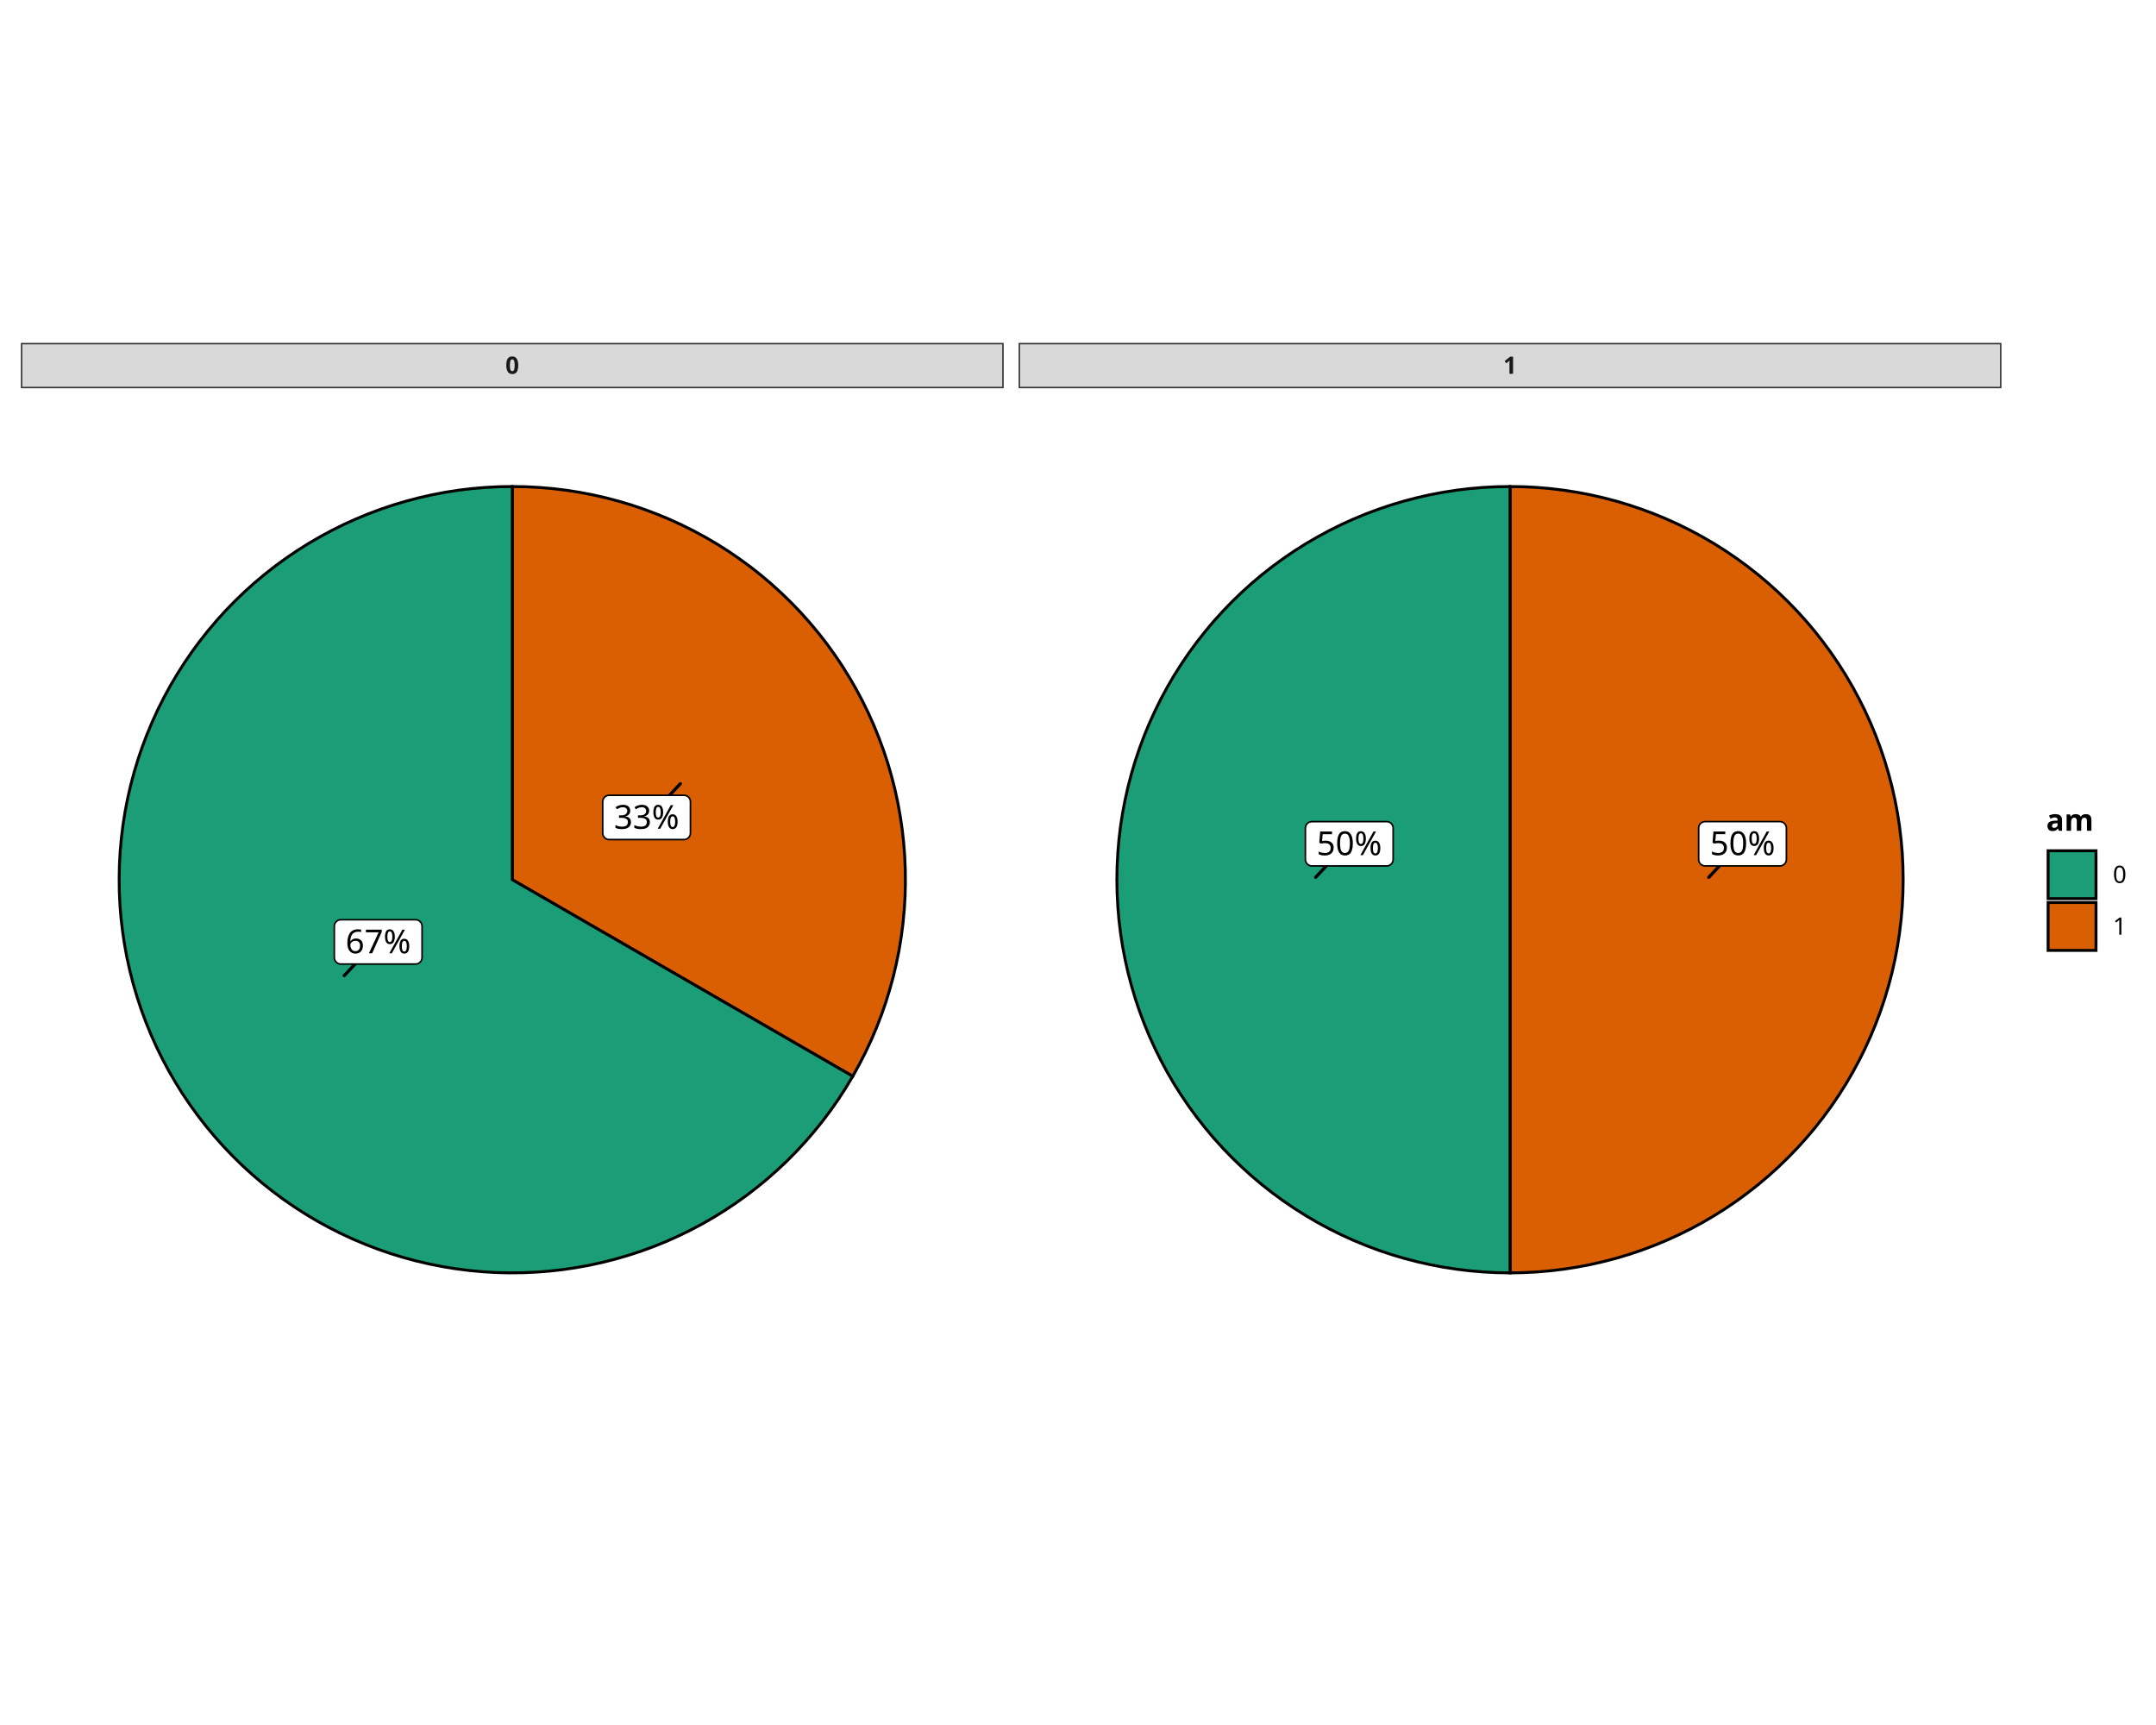
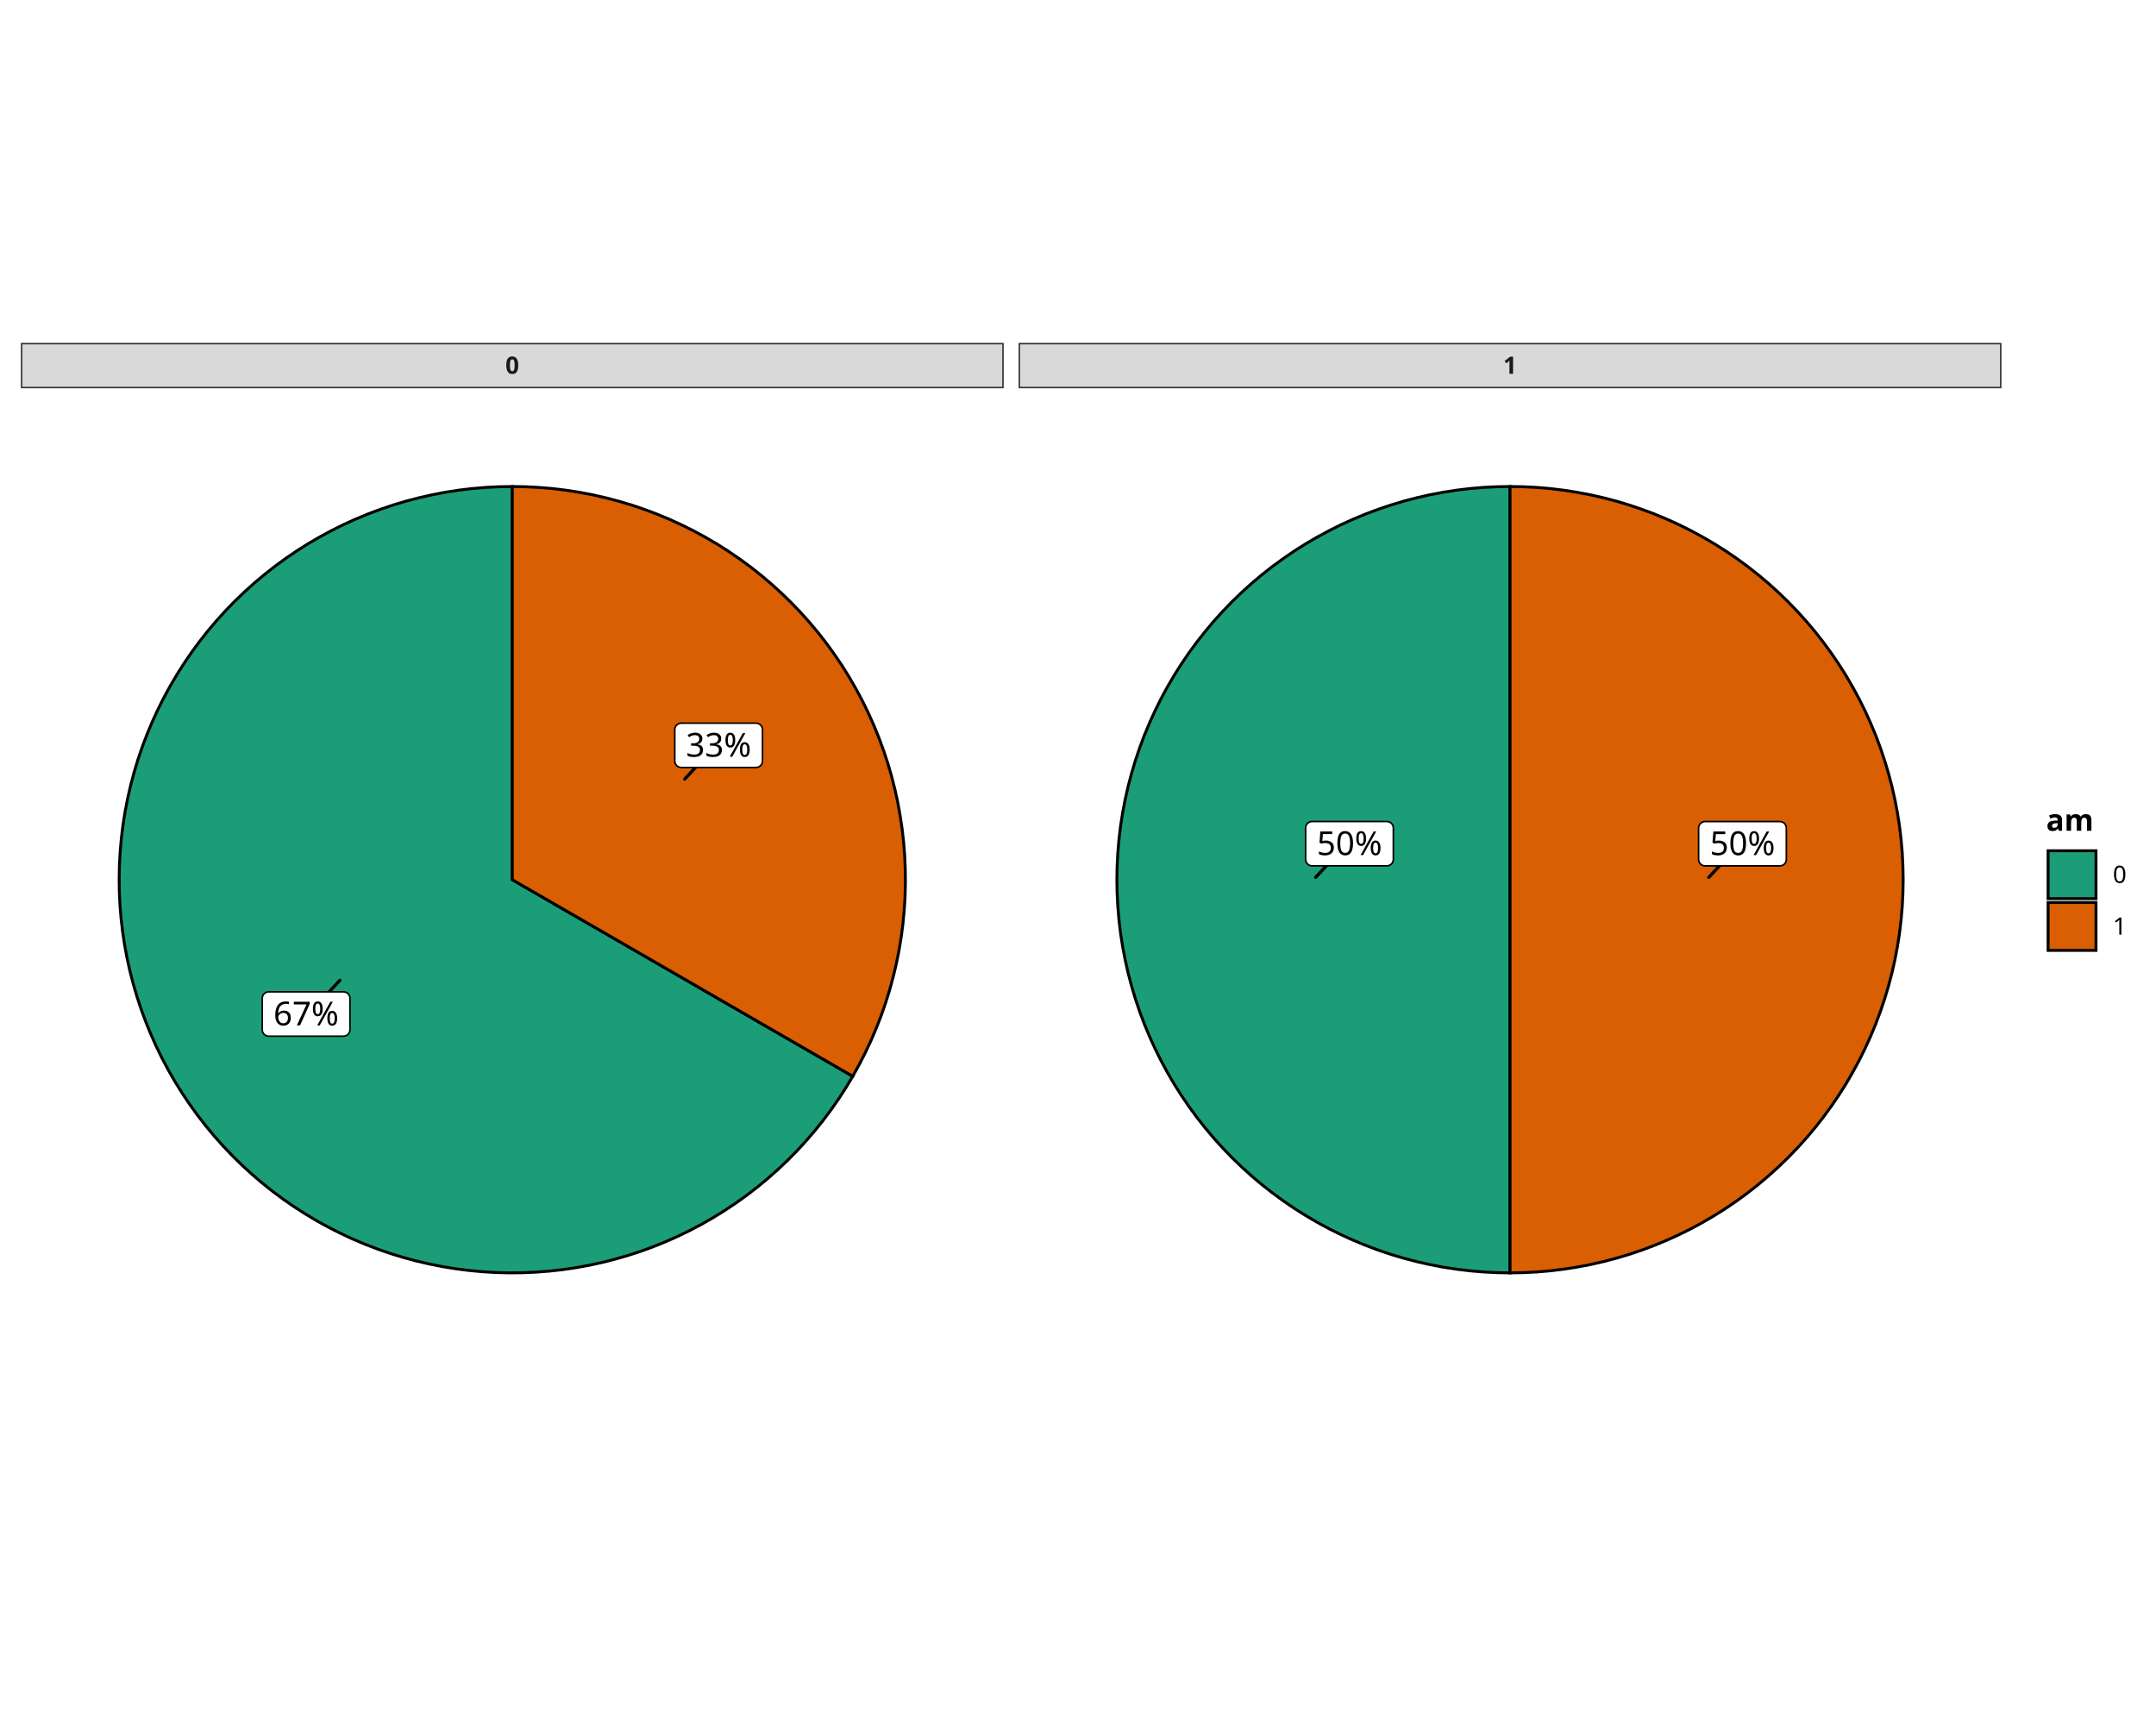
<svg xmlns="http://www.w3.org/2000/svg" class="svglite" data-engine-version="2.0" width="720.00pt" height="576.00pt" viewBox="0 0 720.00 576.00">
  <defs>
    <style type="text/css">
    .svglite line, .svglite polyline, .svglite polygon, .svglite path, .svglite rect, .svglite circle {
      fill: none;
      stroke: #000000;
      stroke-linecap: round;
      stroke-linejoin: round;
      stroke-miterlimit: 10.00;
    }
  </style>
  </defs>
  <rect width="100%" height="100%" style="stroke: none; fill: #FFFFFF;" />
  <defs>
    <clipPath id="cpMC4wMHw3MjAuMDB8MC4wMHw1NzYuMDA=">
      <rect x="0.00" y="0.00" width="720.00" height="576.00" />
    </clipPath>
  </defs>
  <g clip-path="url(#cpMC4wMHw3MjAuMDB8MC4wMHw1NzYuMDA=)">
</g>
  <defs>
    <clipPath id="cpMC4wMHw3MjAuMDB8MTA5LjUyfDQ2Ni40OA==">
      <rect x="0" y="109.52" width="720.00" height="356.97" />
    </clipPath>
  </defs>
  <g clip-path="url(#cpMC4wMHw3MjAuMDB8MTA5LjUyfDQ2Ni40OA==)">
    <rect x="0" y="109.52" width="720.00" height="356.97" style="stroke-width: 0.97; stroke: #FFFFFF; fill: #FFFFFF;" />
  </g>
  <g clip-path="url(#cpMC4wMHw3MjAuMDB8MC4wMHw1NzYuMDA=)">
</g>
  <defs>
    <clipPath id="cpNi45N3wzMzUuMTl8MTI5LjYzfDQ1Ny44NQ==">
      <rect x="6.97" y="129.63" width="328.21" height="328.21" />
    </clipPath>
  </defs>
  <g clip-path="url(#cpNi45N3wzMzUuMTl8MTI5LjYzfDQ1Ny44NQ==)">
    <rect x="6.97" y="129.63" width="328.21" height="328.21" style="stroke-width: 0.97; stroke: none; fill: #FFFFFF;" />
+     <polygon points="171.08,293.74 171.08,289.21 171.08,284.69 171.08,280.16 171.08,275.63 171.08,271.11 171.08,266.58 171.08,262.05 171.08,257.52 171.08,253.00 171.08,248.47 171.08,243.94 171.08,239.42 171.08,234.89 171.08,230.36 171.08,225.84 171.08,221.31 171.08,216.78 171.08,212.25 171.08,207.73 171.08,203.20 171.08,198.67 171.08,194.15 171.08,189.62 171.08,185.09 171.08,180.56 171.08,176.04 171.08,171.51 171.08,166.98 171.08,162.46 166.61,162.53 162.15,162.76 157.69,163.14 153.25,163.67 148.83,164.35 144.44,165.19 140.08,166.17 135.75,167.30 131.47,168.57 127.23,170.00 123.04,171.56 118.91,173.27 114.84,175.11 110.83,177.10 106.90,179.22 103.03,181.47 99.25,183.85 95.55,186.36 91.94,188.99 88.42,191.75 84.99,194.62 81.67,197.61 78.45,200.71 75.33,203.92 72.33,207.23 69.44,210.64 66.67,214.15 64.02,217.75 61.50,221.44 59.10,225.22 56.83,229.07 54.69,233.00 52.69,236.99 50.83,241.06 49.11,245.18 47.52,249.36 46.08,253.60 44.79,257.88 43.64,262.20 42.64,266.56 41.79,270.94 41.09,275.36 40.54,279.80 40.14,284.25 39.89,288.71 39.80,293.18 39.85,297.65 40.06,302.12 40.42,306.58 40.94,311.02 41.60,315.44 42.41,319.83 43.38,324.20 44.49,328.53 45.75,332.82 47.15,337.06 48.70,341.26 50.39,345.40 52.21,349.48 54.18,353.49 56.28,357.44 58.52,361.31 60.88,365.10 63.38,368.81 66.00,372.44 68.74,375.97 71.60,379.41 74.57,382.75 77.66,385.98 80.85,389.11 84.15,392.12 87.55,395.03 91.05,397.81 94.64,400.48 98.32,403.02 102.08,405.43 105.92,407.72 109.84,409.87 113.83,411.89 117.89,413.77 122.00,415.51 126.18,417.11 130.40,418.57 134.68,419.88 138.99,421.05 143.35,422.06 147.73,422.93 152.15,423.65 156.58,424.22 161.03,424.64 165.49,424.91 169.96,425.02 174.43,424.98 178.90,424.79 183.36,424.45 187.80,423.96 192.23,423.31 196.62,422.52 200.99,421.57 205.33,420.48 209.63,419.24 213.88,417.86 218.08,416.33 222.22,414.66 226.31,412.84 230.33,410.89 234.29,408.81 238.17,406.59 241.97,404.24 245.69,401.76 249.33,399.16 252.87,396.43 256.32,393.59 259.67,390.63 262.92,387.56 266.06,384.38 269.09,381.09 272.01,377.70 274.81,374.22 277.49,370.64 280.05,366.97 282.48,363.22 284.78,359.38 280.86,357.12 276.94,354.86 273.02,352.59 269.09,350.33 265.17,348.07 261.25,345.80 257.33,343.54 253.41,341.28 249.49,339.01 245.57,336.75 241.65,334.49 237.73,332.22 233.81,329.96 229.89,327.69 225.97,325.43 222.05,323.17 218.13,320.90 214.21,318.64 210.29,316.38 206.37,314.11 202.45,311.85 198.52,309.59 194.60,307.32 190.68,305.06 186.76,302.80 182.84,300.53 178.92,298.27 175.00,296.01 171.08,293.74 " style="stroke-width: 0.97; stroke-linecap: butt; stroke-linejoin: miter; fill: #1B9E77;" />
    <polygon points="171.08,293.74 175.00,296.01 178.92,298.27 182.84,300.53 186.76,302.80 190.68,305.06 194.60,307.32 198.52,309.59 202.45,311.85 206.37,314.11 210.29,316.38 214.21,318.64 218.13,320.90 222.05,323.17 225.97,325.43 229.89,327.69 233.81,329.96 237.73,332.22 241.65,334.49 245.57,336.75 249.49,339.01 253.41,341.28 257.33,343.54 261.25,345.80 265.17,348.07 269.09,350.33 273.02,352.59 276.94,354.86 280.86,357.12 284.78,359.38 286.96,355.44 289.01,351.43 290.92,347.35 292.69,343.20 294.32,339.00 295.80,334.74 297.13,330.43 298.32,326.09 299.35,321.70 300.24,317.28 300.97,312.83 301.55,308.36 301.97,303.87 302.25,299.37 302.36,294.87 302.32,290.36 302.13,285.86 301.78,281.36 301.28,276.88 300.62,272.43 299.82,267.99 298.86,263.59 297.75,259.22 296.49,254.89 295.08,250.61 293.52,246.38 291.83,242.20 289.99,238.09 288.01,234.04 285.89,230.06 283.63,226.16 281.25,222.33 278.73,218.59 276.09,214.94 273.32,211.38 270.43,207.92 267.43,204.56 264.31,201.31 261.08,198.16 257.75,195.13 254.31,192.21 250.78,189.41 247.15,186.74 243.43,184.19 239.63,181.77 235.75,179.49 231.78,177.33 227.75,175.32 223.65,173.44 219.49,171.71 215.28,170.12 211.01,168.67 206.69,167.38 202.33,166.23 197.94,165.23 193.51,164.39 189.05,163.69 184.58,163.15 180.09,162.77 175.59,162.53 171.08,162.46 171.08,166.98 171.08,171.51 171.08,176.04 171.08,180.56 171.08,185.09 171.08,189.62 171.08,194.15 171.08,198.67 171.08,203.20 171.08,207.73 171.08,212.25 171.08,216.78 171.08,221.31 171.08,225.84 171.08,230.36 171.08,234.89 171.08,239.42 171.08,243.94 171.08,248.47 171.08,253.00 171.08,257.52 171.08,262.05 171.08,266.58 171.08,271.11 171.08,275.63 171.08,280.16 171.08,284.69 171.08,289.21 171.08,293.74 " style="stroke-width: 0.97; stroke-linecap: butt; stroke-linejoin: miter; fill: #D95F02;" />
-     <polygon points="171.08,293.74 171.08,289.21 171.08,284.69 171.08,280.16 171.08,275.63 171.08,271.11 171.08,266.58 171.08,262.05 171.08,257.52 171.08,253.00 171.08,248.47 171.08,243.94 171.08,239.42 171.08,234.89 171.08,230.36 171.08,225.84 171.08,221.31 171.08,216.78 171.08,212.25 171.08,207.73 171.08,203.20 171.08,198.67 171.08,194.15 171.08,189.62 171.08,185.09 171.08,180.56 171.08,176.04 171.08,171.51 171.08,166.98 171.08,162.46 166.61,162.53 162.15,162.76 157.69,163.14 153.25,163.67 148.83,164.35 144.44,165.19 140.08,166.17 135.75,167.30 131.47,168.57 127.23,170.00 123.04,171.56 118.91,173.27 114.84,175.11 110.83,177.10 106.90,179.22 103.03,181.47 99.25,183.85 95.55,186.36 91.94,188.99 88.42,191.75 84.99,194.62 81.67,197.61 78.45,200.71 75.33,203.92 72.33,207.23 69.44,210.64 66.67,214.15 64.02,217.75 61.50,221.44 59.10,225.22 56.83,229.07 54.69,233.00 52.69,236.99 50.83,241.06 49.11,245.18 47.52,249.36 46.08,253.60 44.79,257.88 43.64,262.20 42.64,266.56 41.79,270.94 41.09,275.36 40.54,279.80 40.14,284.25 39.89,288.71 39.80,293.18 39.85,297.65 40.06,302.12 40.42,306.58 40.94,311.02 41.60,315.44 42.41,319.83 43.38,324.20 44.49,328.53 45.75,332.82 47.15,337.06 48.70,341.26 50.39,345.40 52.21,349.48 54.18,353.49 56.28,357.44 58.52,361.31 60.88,365.10 63.38,368.81 66.00,372.44 68.74,375.97 71.60,379.41 74.57,382.75 77.66,385.98 80.85,389.11 84.15,392.12 87.55,395.03 91.05,397.81 94.64,400.48 98.32,403.02 102.08,405.43 105.92,407.72 109.84,409.87 113.83,411.89 117.89,413.77 122.00,415.51 126.18,417.11 130.40,418.57 134.68,419.88 138.99,421.05 143.35,422.06 147.73,422.93 152.15,423.65 156.58,424.22 161.03,424.64 165.49,424.91 169.96,425.02 174.43,424.98 178.90,424.79 183.36,424.45 187.80,423.96 192.23,423.31 196.62,422.52 200.99,421.57 205.33,420.48 209.63,419.24 213.88,417.86 218.08,416.33 222.22,414.66 226.31,412.84 230.33,410.89 234.29,408.81 238.17,406.59 241.97,404.24 245.69,401.76 249.33,399.16 252.87,396.43 256.32,393.59 259.67,390.63 262.92,387.56 266.06,384.38 269.09,381.09 272.01,377.70 274.81,374.22 277.49,370.64 280.05,366.97 282.48,363.22 284.78,359.38 280.86,357.12 276.94,354.86 273.02,352.59 269.09,350.33 265.17,348.07 261.25,345.80 257.33,343.54 253.41,341.28 249.49,339.01 245.57,336.75 241.65,334.49 237.73,332.22 233.81,329.96 229.89,327.69 225.97,325.43 222.05,323.17 218.13,320.90 214.21,318.64 210.29,316.38 206.37,314.11 202.45,311.85 198.52,309.59 194.60,307.32 190.68,305.06 186.76,302.80 182.84,300.53 178.92,298.27 175.00,296.01 171.08,293.74 " style="stroke-width: 0.97; stroke-linecap: butt; stroke-linejoin: miter; fill: #1B9E77;" />
-     <line x1="223.61" y1="265.55" x2="227.20" y2="261.70" style="stroke-width: 1.07;" />
-     <line x1="118.57" y1="321.91" x2="114.96" y2="325.78" style="stroke-width: 1.07;" />
-     <polygon points="203.43,280.34 228.41,280.34 228.32,280.34 228.67,280.33 229.01,280.26 229.34,280.14 229.64,279.96 229.91,279.74 230.14,279.48 230.32,279.19 230.46,278.87 230.54,278.53 230.57,278.18 230.57,278.18 230.57,267.71 230.57,267.71 230.54,267.36 230.46,267.02 230.32,266.70 230.14,266.41 229.91,266.15 229.64,265.93 229.34,265.76 229.01,265.63 228.67,265.56 228.41,265.55 203.43,265.55 203.69,265.56 203.35,265.55 203.00,265.59 202.67,265.69 202.35,265.84 202.07,266.03 201.82,266.27 201.61,266.55 201.45,266.86 201.34,267.19 201.28,267.53 201.27,267.71 201.27,278.18 201.28,278.01 201.28,278.36 201.34,278.70 201.45,279.03 201.61,279.34 201.82,279.62 202.07,279.86 202.35,280.06 202.67,280.20 203.00,280.30 203.35,280.34 " style="stroke-width: 0.53; fill: #FFFFFF;" />
-     <text x="215.92" y="276.74" text-anchor="middle" style="font-size: 11.04px; font-family: sans;" textLength="22.10px" lengthAdjust="spacingAndGlyphs">33%</text>
-     <polygon points="113.81,321.91 138.79,321.91 138.70,321.91 139.05,321.89 139.39,321.82 139.71,321.70 140.01,321.53 140.28,321.31 140.51,321.05 140.70,320.75 140.83,320.43 140.92,320.10 140.95,319.75 140.95,319.75 140.95,309.27 140.95,309.27 140.92,308.93 140.83,308.59 140.70,308.27 140.51,307.97 140.28,307.71 140.01,307.49 139.71,307.32 139.39,307.20 139.05,307.13 138.79,307.11 113.81,307.11 114.07,307.13 113.72,307.11 113.38,307.16 113.04,307.25 112.73,307.40 112.44,307.60 112.19,307.84 111.98,308.12 111.82,308.43 111.71,308.75 111.66,309.10 111.65,309.27 111.65,319.75 111.66,319.58 111.66,319.92 111.71,320.27 111.82,320.60 111.98,320.90 112.19,321.18 112.44,321.42 112.73,321.62 113.04,321.77 113.38,321.87 113.72,321.91 " style="stroke-width: 0.53; fill: #FFFFFF;" />
-     <text x="126.30" y="318.31" text-anchor="middle" style="font-size: 11.04px; font-family: sans;" textLength="22.10px" lengthAdjust="spacingAndGlyphs">67%</text>
+     <line x1="109.91" y1="331.19" x2="113.50" y2="327.34" style="stroke-width: 1.07;" />
+     <line x1="232.27" y1="256.27" x2="228.66" y2="260.14" style="stroke-width: 1.07;" />
+     <polygon points="89.74,345.99 114.71,345.99 114.63,345.99 114.97,345.97 115.31,345.90 115.64,345.78 115.94,345.61 116.21,345.39 116.44,345.13 116.63,344.83 116.76,344.51 116.85,344.17 116.87,343.83 116.87,343.83 116.87,333.35 116.87,333.35 116.85,333.00 116.76,332.67 116.63,332.35 116.44,332.05 116.21,331.79 115.94,331.57 115.64,331.40 115.31,331.28 114.97,331.21 114.71,331.19 89.74,331.19 90.00,331.21 89.65,331.19 89.30,331.23 88.97,331.33 88.66,331.48 88.37,331.68 88.12,331.92 87.91,332.20 87.75,332.50 87.64,332.83 87.58,333.18 87.58,333.35 87.58,343.83 87.58,343.65 87.58,344.00 87.64,344.34 87.75,344.67 87.91,344.98 88.12,345.26 88.37,345.50 88.66,345.70 88.97,345.85 89.30,345.94 89.65,345.99 " style="stroke-width: 0.53; fill: #FFFFFF;" />
+     <text x="102.22" y="342.39" text-anchor="middle" style="font-size: 11.04px; font-family: sans;" textLength="22.10px" lengthAdjust="spacingAndGlyphs">67%</text>
+     <polygon points="227.51,256.27 252.48,256.27 252.40,256.26 252.74,256.25 253.08,256.18 253.41,256.06 253.71,255.88 253.98,255.66 254.21,255.40 254.40,255.11 254.53,254.79 254.61,254.45 254.64,254.11 254.64,254.11 254.64,243.63 254.64,243.63 254.61,243.28 254.53,242.95 254.40,242.63 254.21,242.33 253.98,242.07 253.71,241.85 253.41,241.68 253.08,241.55 252.74,241.48 252.48,241.47 227.51,241.47 227.77,241.48 227.42,241.47 227.07,241.51 226.74,241.61 226.43,241.76 226.14,241.96 225.89,242.20 225.68,242.47 225.52,242.78 225.41,243.11 225.35,243.46 225.35,243.63 225.35,254.11 225.35,253.93 225.35,254.28 225.41,254.62 225.52,254.95 225.68,255.26 225.89,255.54 226.14,255.78 226.43,255.98 226.74,256.13 227.07,256.22 227.42,256.26 " style="stroke-width: 0.53; fill: #FFFFFF;" />
+     <text x="239.99" y="252.67" text-anchor="middle" style="font-size: 11.04px; font-family: sans;" textLength="22.10px" lengthAdjust="spacingAndGlyphs">33%</text>
  </g>
  <g clip-path="url(#cpMC4wMHw3MjAuMDB8MC4wMHw1NzYuMDA=)">
</g>
  <defs>
    <clipPath id="cpMzQwLjE3fDY2OC4zOHwxMjkuNjN8NDU3Ljg1">
      <rect x="340.17" y="129.63" width="328.21" height="328.21" />
    </clipPath>
  </defs>
  <g clip-path="url(#cpMzQwLjE3fDY2OC4zOHwxMjkuNjN8NDU3Ljg1)">
    <rect x="340.17" y="129.63" width="328.21" height="328.21" style="stroke-width: 0.97; stroke: none; fill: #FFFFFF;" />
+     <polygon points="504.28,293.74 504.28,289.21 504.28,284.69 504.28,280.16 504.28,275.63 504.28,271.11 504.28,266.58 504.28,262.05 504.28,257.52 504.28,253.00 504.28,248.47 504.28,243.94 504.28,239.42 504.28,234.89 504.28,230.36 504.28,225.84 504.28,221.31 504.28,216.78 504.28,212.25 504.28,207.73 504.28,203.20 504.28,198.67 504.28,194.15 504.28,189.62 504.28,185.09 504.28,180.56 504.28,176.04 504.28,171.51 504.28,166.98 504.28,162.46 499.79,162.53 495.32,162.76 490.85,163.14 486.40,163.68 481.97,164.37 477.56,165.20 473.19,166.19 468.86,167.32 464.56,168.61 460.31,170.04 456.11,171.61 451.97,173.33 447.89,175.18 443.88,177.18 439.93,179.31 436.06,181.57 432.27,183.96 428.57,186.49 424.95,189.13 421.42,191.90 417.99,194.79 414.67,197.79 411.44,200.91 408.33,204.13 405.32,207.46 402.44,210.89 399.67,214.41 397.02,218.03 394.50,221.74 392.10,225.53 389.84,229.40 387.71,233.34 385.72,237.36 383.86,241.44 382.14,245.58 380.57,249.78 379.14,254.03 377.86,258.32 376.72,262.66 375.74,267.03 374.90,271.43 374.21,275.86 373.68,280.32 373.30,284.78 373.07,289.26 372.99,293.74 373.07,298.22 373.30,302.70 373.68,307.17 374.21,311.62 374.90,316.05 375.74,320.45 376.72,324.83 377.86,329.16 379.14,333.46 380.57,337.71 382.14,341.90 383.86,346.05 385.72,350.13 387.71,354.14 389.84,358.09 392.10,361.96 394.50,365.75 397.02,369.45 399.67,373.07 402.44,376.59 405.32,380.02 408.33,383.35 411.44,386.57 414.67,389.69 417.99,392.69 421.42,395.58 424.95,398.35 428.57,401.00 432.27,403.52 436.06,405.91 439.93,408.18 443.88,410.31 447.89,412.30 451.97,414.16 456.11,415.87 460.31,417.45 464.56,418.88 468.86,420.16 473.19,421.29 477.56,422.28 481.97,423.12 486.40,423.80 490.85,424.34 495.32,424.72 499.79,424.95 504.28,425.03 504.28,420.50 504.28,415.97 504.28,411.45 504.28,406.92 504.28,402.39 504.28,397.86 504.28,393.34 504.28,388.81 504.28,384.28 504.28,379.76 504.28,375.23 504.28,370.70 504.28,366.17 504.28,361.65 504.28,357.12 504.28,352.59 504.28,348.07 504.28,343.54 504.28,339.01 504.28,334.49 504.28,329.96 504.28,325.43 504.28,320.90 504.28,316.38 504.28,311.85 504.28,307.32 504.28,302.80 504.28,298.27 504.28,293.74 " style="stroke-width: 0.97; stroke-linecap: butt; stroke-linejoin: miter; fill: #1B9E77;" />
    <polygon points="504.28,293.74 504.28,298.27 504.28,302.80 504.28,307.32 504.28,311.85 504.28,316.38 504.28,320.90 504.28,325.43 504.28,329.96 504.28,334.49 504.28,339.01 504.28,343.54 504.28,348.07 504.28,352.59 504.28,357.12 504.28,361.65 504.28,366.17 504.28,370.70 504.28,375.23 504.28,379.76 504.28,384.28 504.28,388.81 504.28,393.34 504.28,397.86 504.28,402.39 504.28,406.92 504.28,411.45 504.28,415.97 504.28,420.50 504.28,425.03 508.76,424.95 513.23,424.72 517.70,424.34 522.15,423.80 526.58,423.12 530.99,422.28 535.36,421.29 539.70,420.16 543.99,418.88 548.24,417.45 552.44,415.87 556.58,414.16 560.66,412.30 564.68,410.31 568.62,408.18 572.49,405.91 576.28,403.52 579.99,401.00 583.60,398.35 587.13,395.58 590.56,392.69 593.88,389.69 597.11,386.57 600.22,383.35 603.23,380.02 606.12,376.59 608.88,373.07 611.53,369.45 614.05,365.75 616.45,361.96 618.71,358.09 620.84,354.14 622.84,350.13 624.69,346.05 626.41,341.90 627.98,337.71 629.41,333.46 630.69,329.16 631.83,324.83 632.82,320.45 633.65,316.05 634.34,311.62 634.87,307.17 635.26,302.70 635.48,298.22 635.56,293.74 635.48,289.26 635.26,284.78 634.87,280.32 634.34,275.86 633.65,271.43 632.82,267.03 631.83,262.66 630.69,258.32 629.41,254.03 627.98,249.78 626.41,245.58 624.69,241.44 622.84,237.36 620.84,233.34 618.71,229.40 616.45,225.53 614.05,221.74 611.53,218.03 608.88,214.41 606.12,210.89 603.23,207.46 600.22,204.13 597.11,200.91 593.88,197.79 590.56,194.79 587.13,191.90 583.60,189.13 579.99,186.49 576.28,183.96 572.49,181.57 568.62,179.31 564.68,177.18 560.66,175.18 556.58,173.33 552.44,171.61 548.24,170.04 543.99,168.61 539.70,167.32 535.36,166.19 530.99,165.20 526.58,164.37 522.15,163.68 517.70,163.14 513.23,162.76 508.76,162.53 504.28,162.46 504.28,166.98 504.28,171.51 504.28,176.04 504.28,180.56 504.28,185.09 504.28,189.62 504.28,194.15 504.28,198.67 504.28,203.20 504.28,207.73 504.28,212.25 504.28,216.78 504.28,221.31 504.28,225.84 504.28,230.36 504.28,234.89 504.28,239.42 504.28,243.94 504.28,248.47 504.28,253.00 504.28,257.52 504.28,262.05 504.28,266.58 504.28,271.11 504.28,275.63 504.28,280.16 504.28,284.69 504.28,289.21 504.28,293.74 " style="stroke-width: 0.97; stroke-linecap: butt; stroke-linejoin: miter; fill: #D95F02;" />
-     <polygon points="504.28,293.74 504.28,289.21 504.28,284.69 504.28,280.16 504.28,275.63 504.28,271.11 504.28,266.58 504.28,262.05 504.28,257.52 504.28,253.00 504.28,248.47 504.28,243.94 504.28,239.42 504.28,234.89 504.28,230.36 504.28,225.84 504.28,221.31 504.28,216.78 504.28,212.25 504.28,207.73 504.28,203.20 504.28,198.67 504.28,194.15 504.28,189.62 504.28,185.09 504.28,180.56 504.28,176.04 504.28,171.51 504.28,166.98 504.28,162.46 499.79,162.53 495.32,162.76 490.85,163.14 486.40,163.68 481.97,164.37 477.56,165.20 473.19,166.19 468.86,167.32 464.56,168.61 460.31,170.04 456.11,171.61 451.97,173.33 447.89,175.18 443.88,177.18 439.93,179.31 436.06,181.57 432.27,183.96 428.57,186.49 424.95,189.13 421.42,191.90 417.99,194.79 414.67,197.79 411.44,200.91 408.33,204.13 405.32,207.46 402.44,210.89 399.67,214.41 397.02,218.03 394.50,221.74 392.10,225.53 389.84,229.40 387.71,233.34 385.72,237.36 383.86,241.44 382.14,245.58 380.57,249.78 379.14,254.03 377.86,258.32 376.72,262.66 375.74,267.03 374.90,271.43 374.21,275.86 373.68,280.32 373.30,284.78 373.07,289.26 372.99,293.74 373.07,298.22 373.30,302.70 373.68,307.17 374.21,311.62 374.90,316.05 375.74,320.45 376.72,324.83 377.86,329.16 379.14,333.46 380.57,337.71 382.14,341.90 383.86,346.05 385.72,350.13 387.71,354.14 389.84,358.09 392.10,361.96 394.50,365.75 397.02,369.45 399.67,373.07 402.44,376.59 405.32,380.02 408.33,383.35 411.44,386.57 414.67,389.69 417.99,392.69 421.42,395.58 424.95,398.35 428.57,401.00 432.27,403.52 436.06,405.91 439.93,408.18 443.88,410.31 447.89,412.30 451.97,414.16 456.11,415.87 460.31,417.45 464.56,418.88 468.86,420.16 473.19,421.29 477.56,422.28 481.97,423.12 486.40,423.80 490.85,424.34 495.32,424.72 499.79,424.95 504.28,425.03 504.28,420.50 504.28,415.97 504.28,411.45 504.28,406.92 504.28,402.39 504.28,397.86 504.28,393.34 504.28,388.81 504.28,384.28 504.28,379.76 504.28,375.23 504.28,370.70 504.28,366.17 504.28,361.65 504.28,357.12 504.28,352.59 504.28,348.07 504.28,343.54 504.28,339.01 504.28,334.49 504.28,329.96 504.28,325.43 504.28,320.90 504.28,316.38 504.28,311.85 504.28,307.32 504.28,302.80 504.28,298.27 504.28,293.74 " style="stroke-width: 0.97; stroke-linecap: butt; stroke-linejoin: miter; fill: #1B9E77;" />
-     <line x1="574.21" y1="289.14" x2="570.65" y2="292.96" style="stroke-width: 1.07;" />
-     <line x1="442.92" y1="289.15" x2="439.36" y2="292.96" style="stroke-width: 1.07;" />
-     <polygon points="569.43,289.14 594.41,289.14 594.32,289.14 594.67,289.12 595.01,289.06 595.33,288.93 595.63,288.76 595.90,288.54 596.13,288.28 596.32,287.98 596.46,287.66 596.54,287.33 596.57,286.98 596.57,286.98 596.57,276.50 596.57,276.50 596.54,276.16 596.46,275.82 596.32,275.50 596.13,275.21 595.90,274.95 595.63,274.73 595.33,274.55 595.01,274.43 594.67,274.36 594.41,274.34 569.43,274.34 569.69,274.36 569.34,274.34 569.00,274.39 568.66,274.48 568.35,274.63 568.06,274.83 567.81,275.07 567.60,275.35 567.44,275.66 567.33,275.99 567.28,276.33 567.27,276.50 567.27,286.98 567.28,286.81 567.28,287.15 567.33,287.50 567.44,287.83 567.60,288.14 567.81,288.41 568.06,288.65 568.35,288.85 568.66,289.00 569.00,289.10 569.34,289.14 " style="stroke-width: 0.53; fill: #FFFFFF;" />
-     <text x="581.92" y="285.54" text-anchor="middle" style="font-size: 11.04px; font-family: sans;" textLength="22.10px" lengthAdjust="spacingAndGlyphs">50%</text>
-     <polygon points="438.10,289.15 463.08,289.15 462.99,289.15 463.34,289.14 463.68,289.07 464.01,288.94 464.31,288.77 464.58,288.55 464.81,288.29 464.99,288.00 465.13,287.68 465.21,287.34 465.24,286.99 465.24,286.99 465.24,276.51 465.24,276.51 465.21,276.17 465.13,275.83 464.99,275.51 464.81,275.22 464.58,274.96 464.31,274.74 464.01,274.56 463.68,274.44 463.34,274.37 463.08,274.35 438.10,274.35 438.37,274.37 438.02,274.36 437.67,274.40 437.34,274.49 437.02,274.64 436.74,274.84 436.49,275.08 436.28,275.36 436.12,275.67 436.01,276.00 435.95,276.34 435.94,276.51 435.94,286.99 435.95,286.82 435.95,287.17 436.01,287.51 436.12,287.84 436.28,288.15 436.49,288.42 436.74,288.66 437.02,288.86 437.34,289.01 437.67,289.11 438.02,289.15 " style="stroke-width: 0.53; fill: #FFFFFF;" />
-     <text x="450.59" y="285.55" text-anchor="middle" style="font-size: 11.04px; font-family: sans;" textLength="22.10px" lengthAdjust="spacingAndGlyphs">50%</text>
+     <line x1="442.95" y1="289.12" x2="439.36" y2="292.96" style="stroke-width: 1.07;" />
+     <line x1="574.22" y1="289.13" x2="570.65" y2="292.96" style="stroke-width: 1.07;" />
+     <polygon points="438.17,289.12 463.15,289.12 463.06,289.11 463.41,289.10 463.75,289.03 464.07,288.91 464.37,288.73 464.64,288.51 464.87,288.25 465.06,287.96 465.19,287.64 465.28,287.30 465.31,286.96 465.31,286.96 465.31,276.48 465.31,276.48 465.28,276.13 465.19,275.79 465.06,275.47 464.87,275.18 464.64,274.92 464.37,274.70 464.07,274.53 463.75,274.40 463.41,274.33 463.15,274.32 438.17,274.32 438.43,274.33 438.08,274.32 437.74,274.36 437.40,274.46 437.09,274.61 436.80,274.81 436.55,275.05 436.34,275.32 436.18,275.63 436.07,275.96 436.02,276.30 436.01,276.48 436.01,286.96 436.02,286.78 436.02,287.13 436.07,287.47 436.18,287.80 436.34,288.11 436.55,288.39 436.80,288.63 437.09,288.83 437.40,288.98 437.74,289.07 438.08,289.11 " style="stroke-width: 0.53; fill: #FFFFFF;" />
+     <text x="450.66" y="285.52" text-anchor="middle" style="font-size: 11.04px; font-family: sans;" textLength="22.10px" lengthAdjust="spacingAndGlyphs">50%</text>
+     <polygon points="569.41,289.13 594.39,289.13 594.30,289.13 594.65,289.11 594.99,289.04 595.32,288.92 595.62,288.75 595.89,288.53 596.12,288.27 596.30,287.97 596.44,287.65 596.52,287.32 596.55,286.97 596.55,286.97 596.55,276.49 596.55,276.49 596.52,276.14 596.44,275.81 596.30,275.49 596.12,275.19 595.89,274.93 595.62,274.71 595.32,274.54 594.99,274.42 594.65,274.35 594.39,274.33 569.41,274.33 569.67,274.35 569.33,274.33 568.98,274.37 568.65,274.47 568.33,274.62 568.05,274.82 567.80,275.06 567.59,275.34 567.43,275.64 567.32,275.97 567.26,276.32 567.25,276.49 567.25,286.97 567.26,286.79 567.26,287.14 567.32,287.49 567.43,287.82 567.59,288.12 567.80,288.40 568.05,288.64 568.33,288.84 568.65,288.99 568.98,289.09 569.33,289.13 " style="stroke-width: 0.53; fill: #FFFFFF;" />
+     <text x="581.90" y="285.53" text-anchor="middle" style="font-size: 11.04px; font-family: sans;" textLength="22.10px" lengthAdjust="spacingAndGlyphs">50%</text>
  </g>
  <g clip-path="url(#cpMC4wMHw3MjAuMDB8MC4wMHw1NzYuMDA=)">
</g>
  <defs>
    <clipPath id="cpNi45N3wzMzUuMTl8MTE0LjUwfDEyOS42Mw==">
      <rect x="6.97" y="114.50" width="328.21" height="15.14" />
    </clipPath>
  </defs>
  <g clip-path="url(#cpNi45N3wzMzUuMTl8MTE0LjUwfDEyOS42Mw==)">
    <rect x="6.97" y="114.50" width="328.21" height="15.14" style="stroke-width: 0.97; stroke: #333333; fill: #D9D9D9;" />
    <text x="171.08" y="124.82" text-anchor="middle" style="font-size: 8.00px; font-weight: bold; fill: #1A1A1A; font-family: sans;" textLength="4.45px" lengthAdjust="spacingAndGlyphs">0</text>
  </g>
  <g clip-path="url(#cpMC4wMHw3MjAuMDB8MC4wMHw1NzYuMDA=)">
</g>
  <defs>
    <clipPath id="cpMzQwLjE3fDY2OC4zOHwxMTQuNTB8MTI5LjYz">
      <rect x="340.17" y="114.50" width="328.21" height="15.14" />
    </clipPath>
  </defs>
  <g clip-path="url(#cpMzQwLjE3fDY2OC4zOHwxMTQuNTB8MTI5LjYz)">
    <rect x="340.17" y="114.50" width="328.21" height="15.14" style="stroke-width: 0.97; stroke: #333333; fill: #D9D9D9;" />
    <text x="504.28" y="124.82" text-anchor="middle" style="font-size: 8.00px; font-weight: bold; fill: #1A1A1A; font-family: sans;" textLength="4.45px" lengthAdjust="spacingAndGlyphs">1</text>
  </g>
  <g clip-path="url(#cpMC4wMHw3MjAuMDB8MC4wMHw1NzYuMDA=)">
    <rect x="678.35" y="264.51" width="36.67" height="58.46" style="stroke-width: 0.97; stroke: none; fill: #FFFFFF;" />
    <text x="683.33" y="277.41" style="font-size: 10.00px; font-weight: bold; font-family: sans;" textLength="13.90px" lengthAdjust="spacingAndGlyphs">am</text>
    <rect x="683.33" y="283.43" width="17.28" height="17.28" style="stroke-width: 0.97; stroke: none; fill: #FFFFFF;" />
    <rect x="683.97" y="284.08" width="15.99" height="15.99" style="stroke-width: 0.97; stroke-linecap: butt; stroke-linejoin: miter; fill: #1B9E77;" />
    <rect x="683.33" y="300.71" width="17.28" height="17.28" style="stroke-width: 0.97; stroke: none; fill: #FFFFFF;" />
    <rect x="683.97" y="301.36" width="15.99" height="15.99" style="stroke-width: 0.97; stroke-linecap: butt; stroke-linejoin: miter; fill: #D95F02;" />
    <text x="705.59" y="294.82" style="font-size: 8.00px; font-family: sans;" textLength="4.45px" lengthAdjust="spacingAndGlyphs">0</text>
    <text x="705.59" y="312.10" style="font-size: 8.00px; font-family: sans;" textLength="4.45px" lengthAdjust="spacingAndGlyphs">1</text>
  </g>
</svg>
